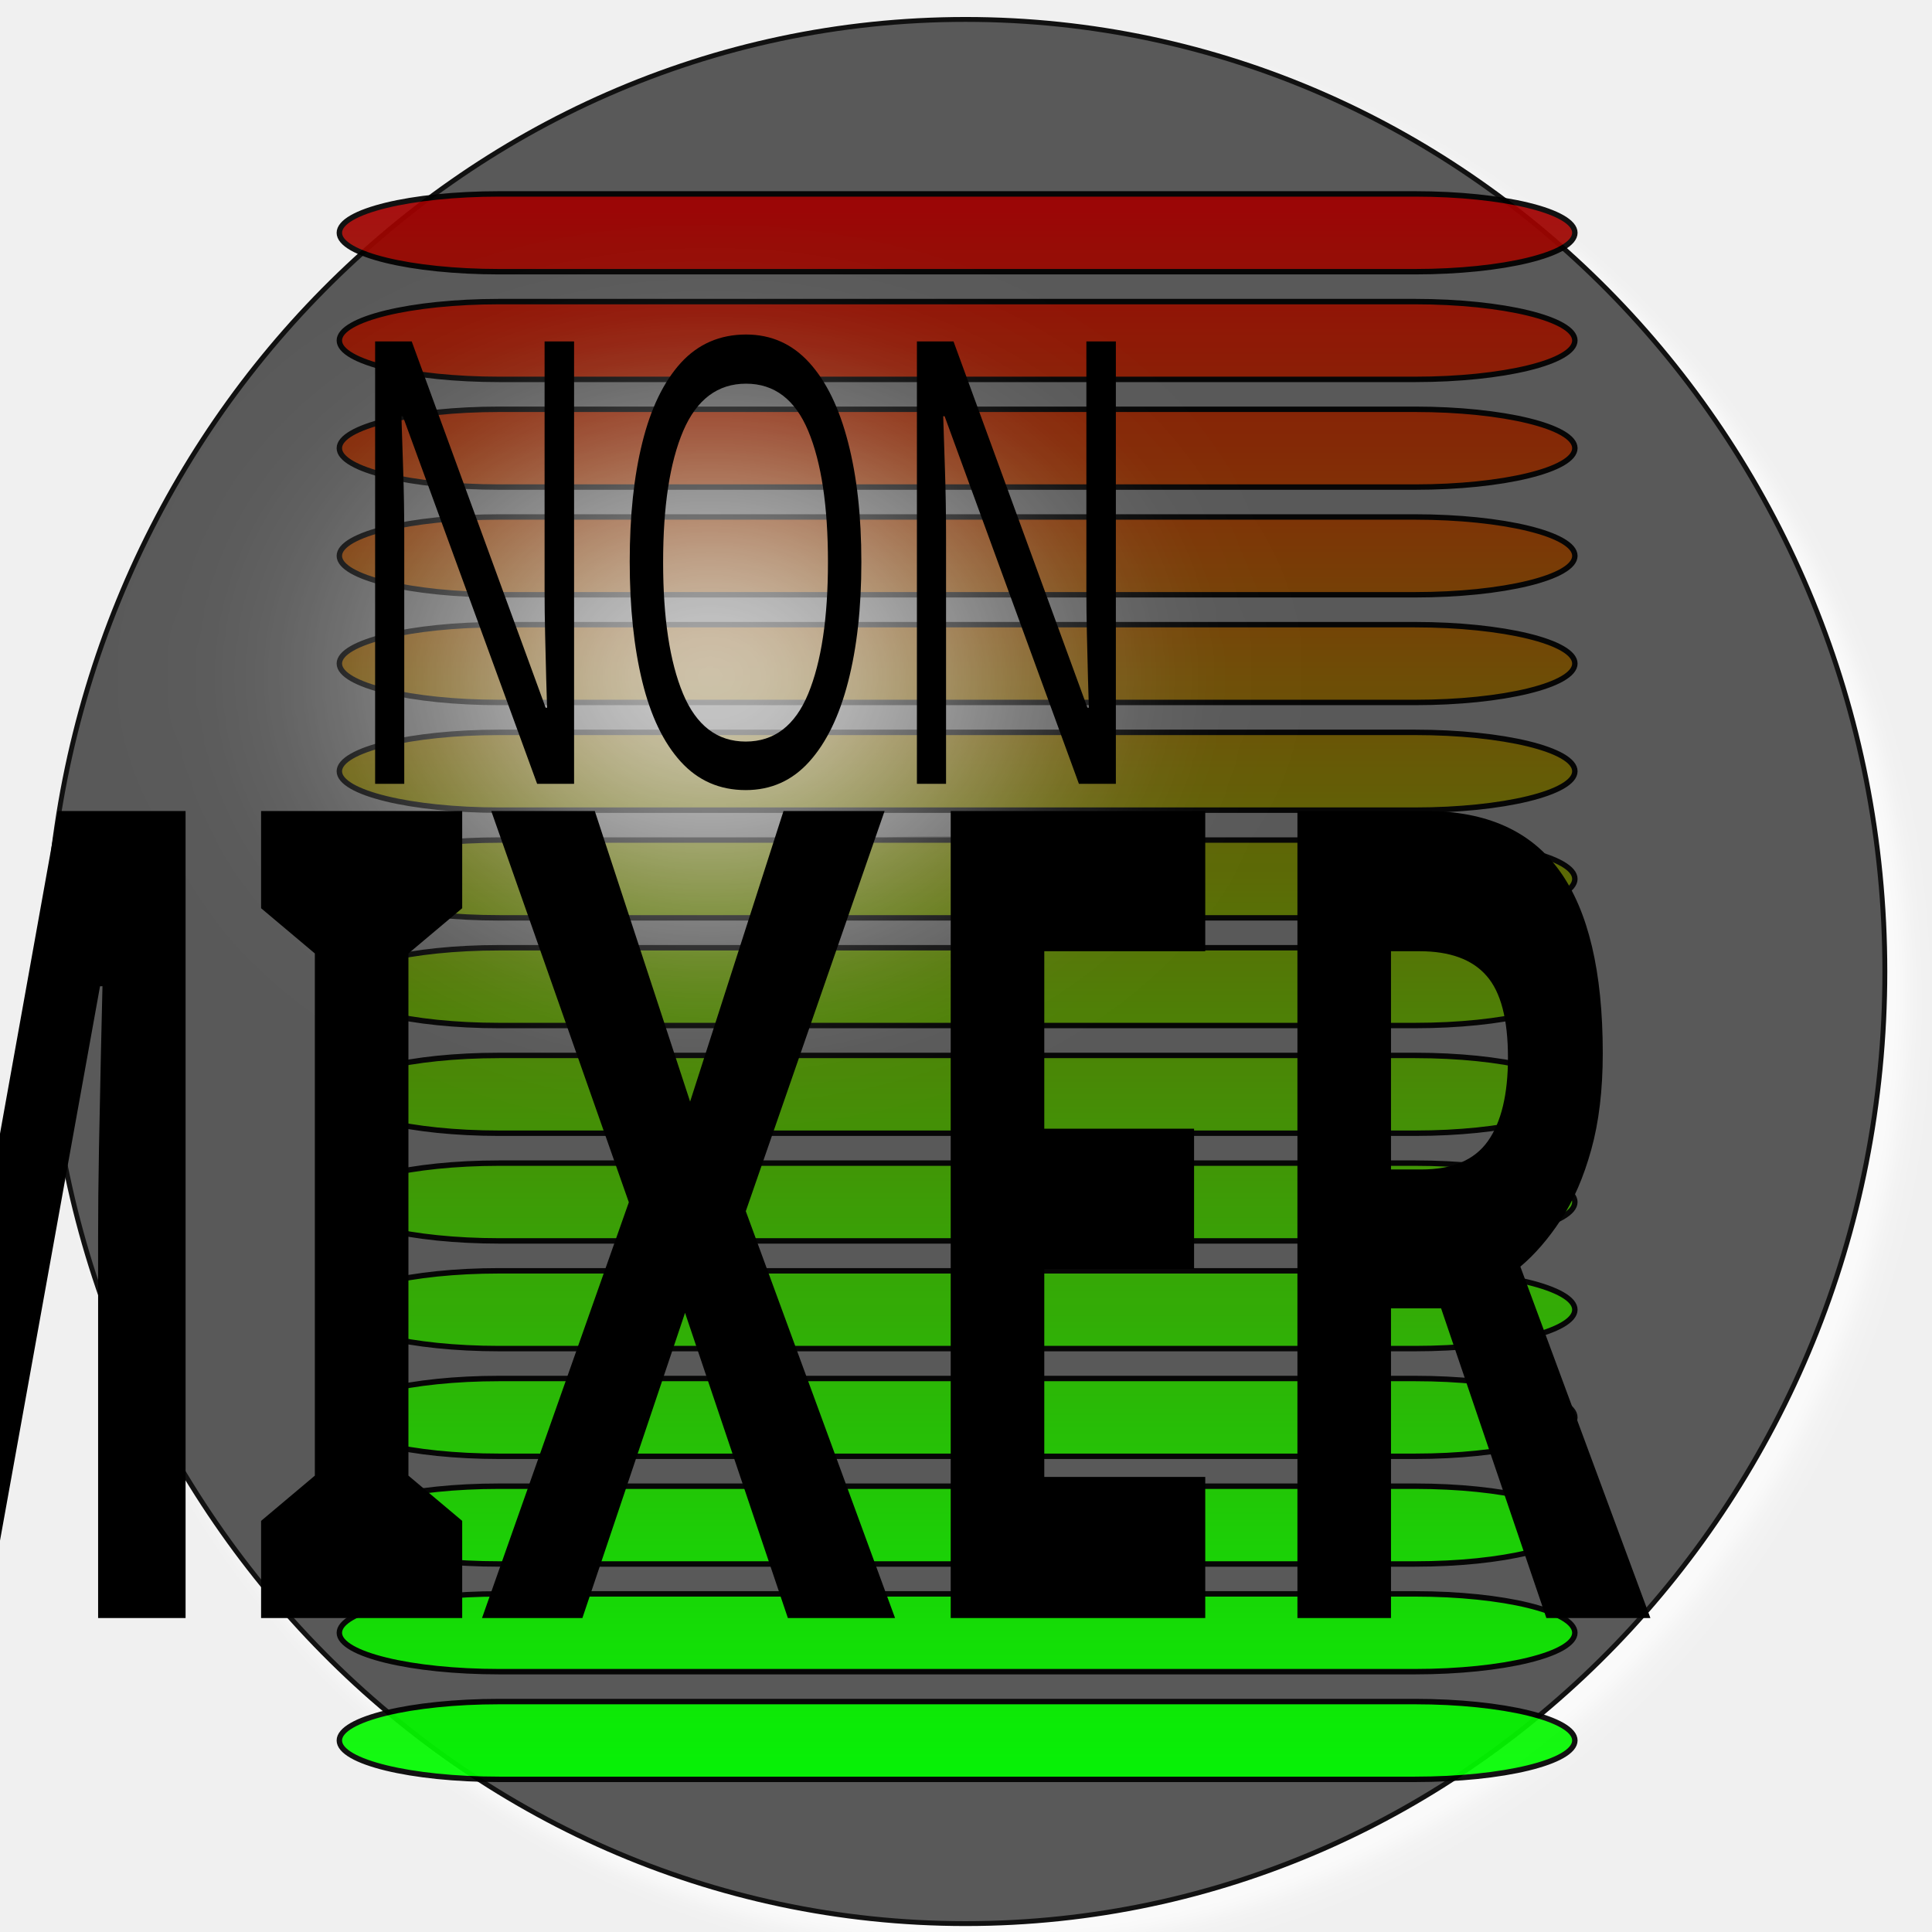
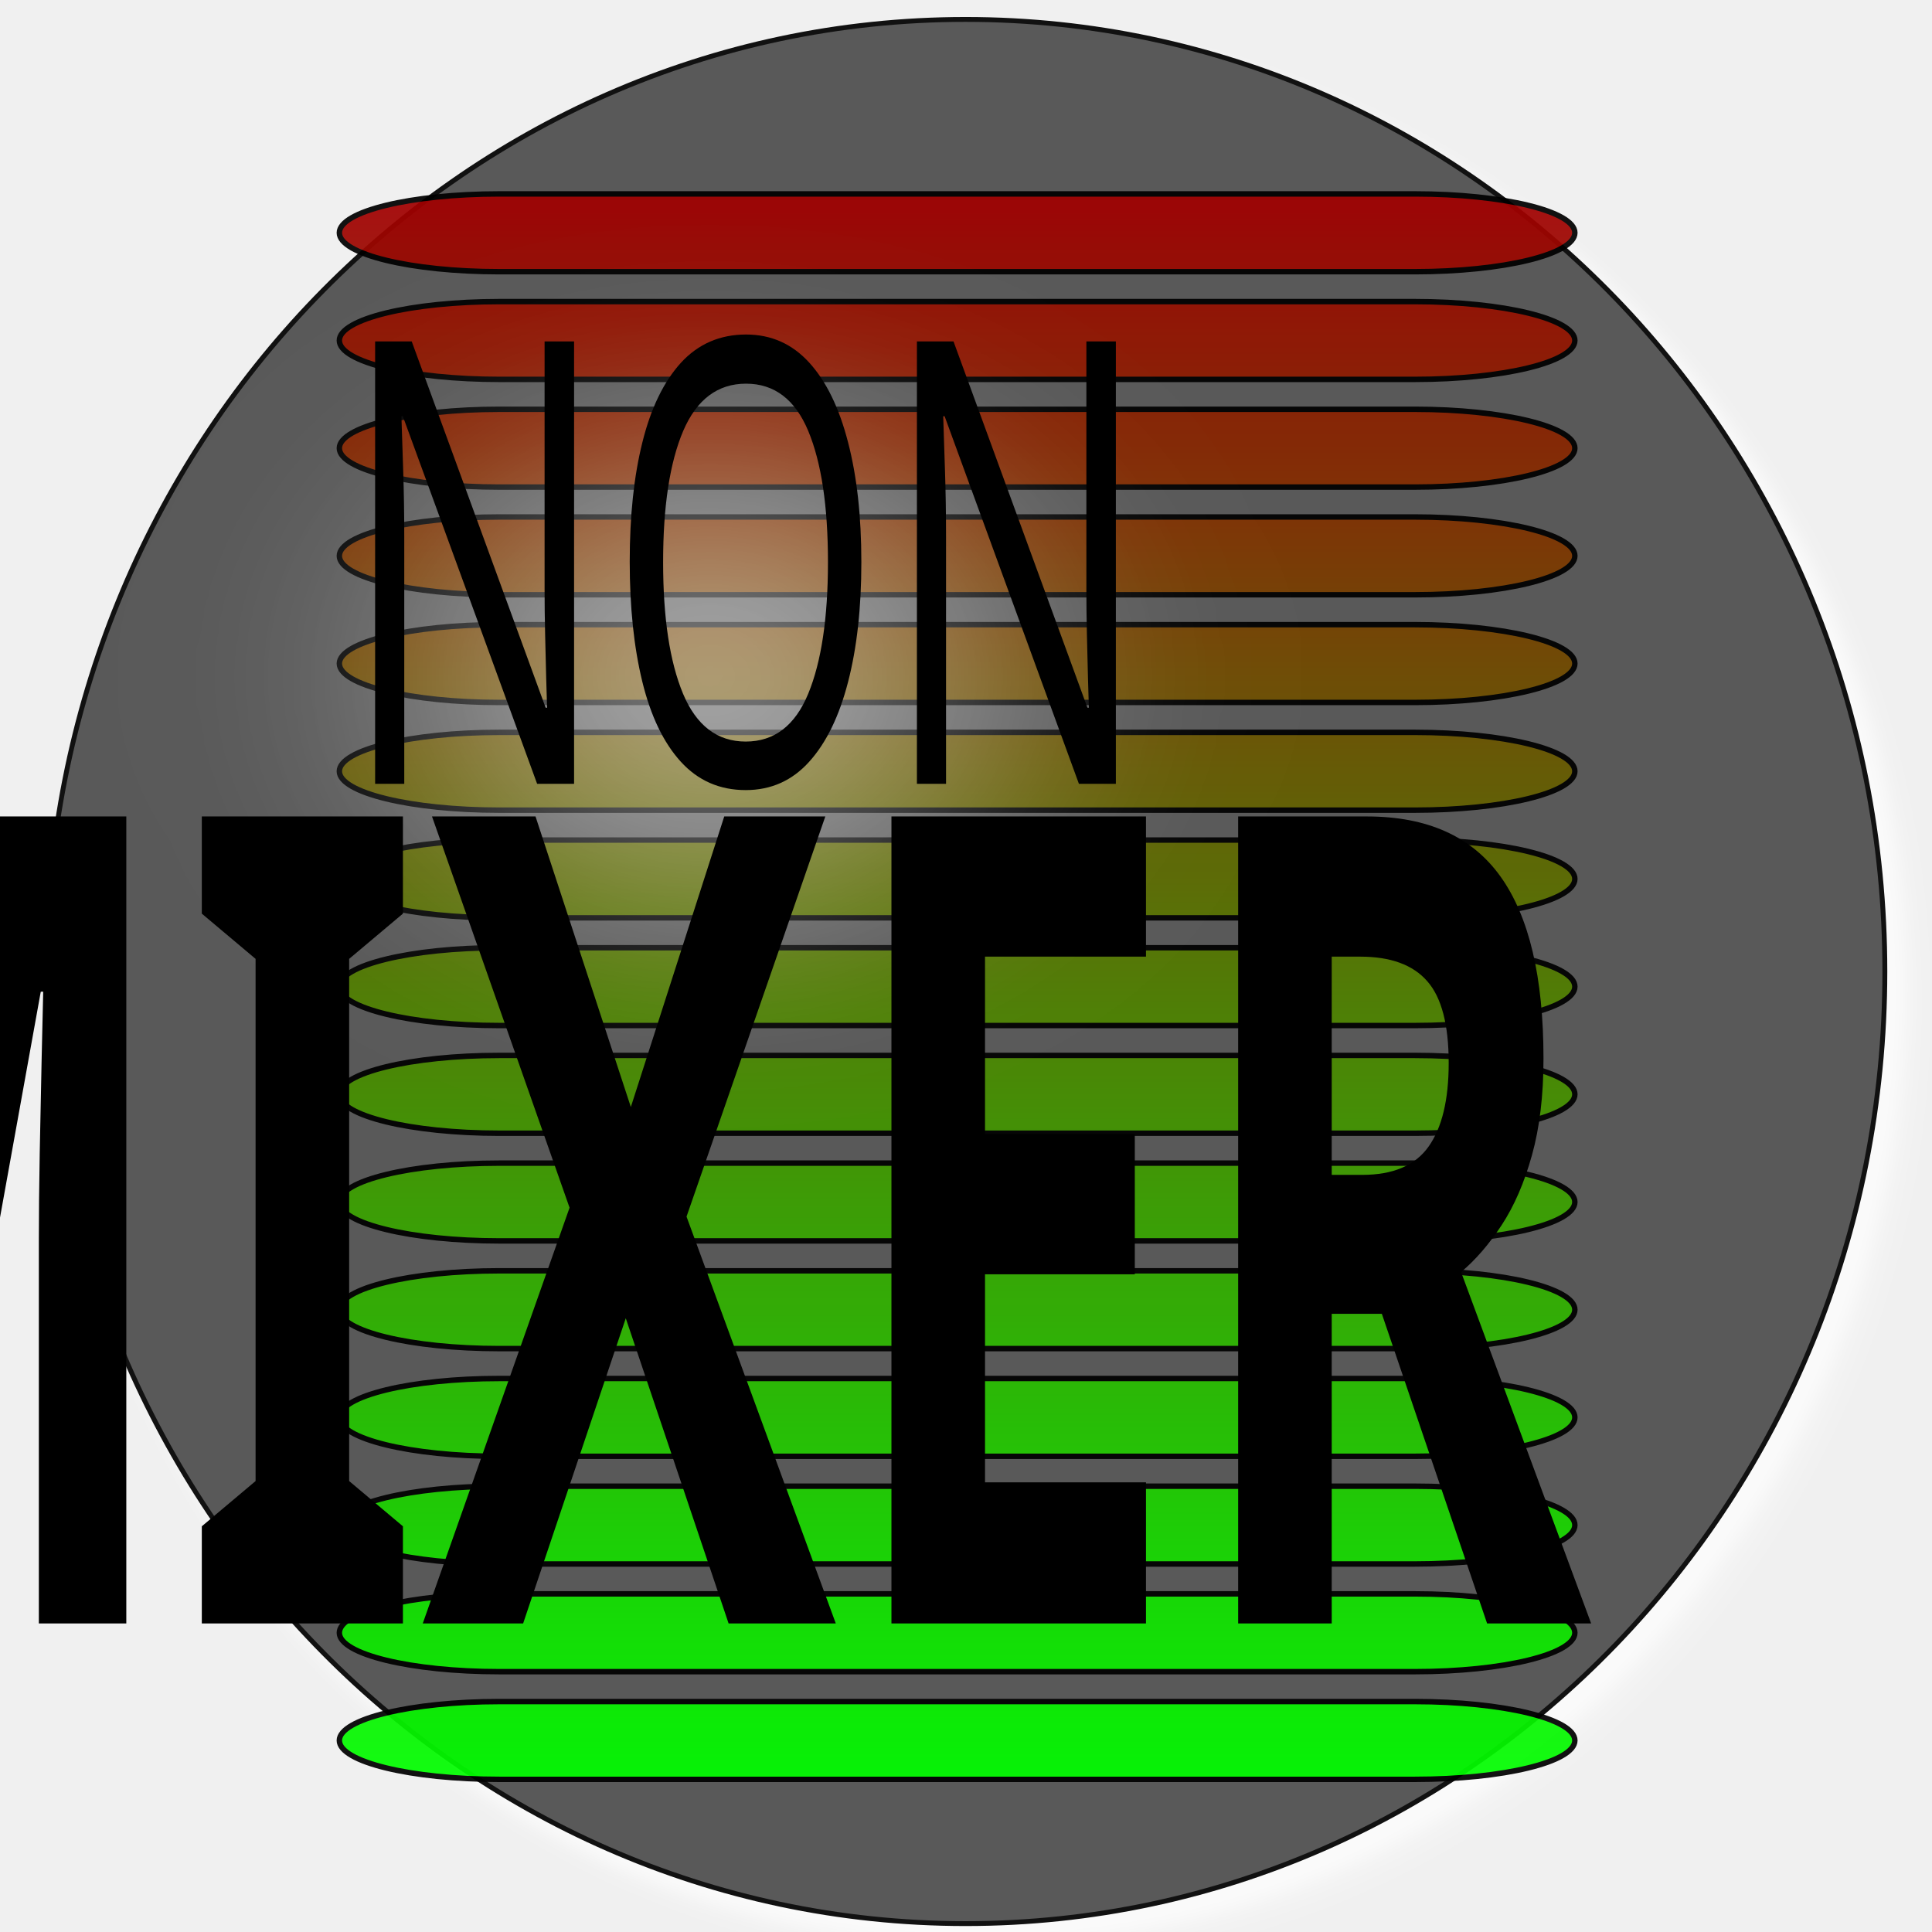
<svg xmlns="http://www.w3.org/2000/svg" xmlns:xlink="http://www.w3.org/1999/xlink" width="128" height="128" id="svg2" version="1.1">
  <defs id="defs4">
    <linearGradient id="linearGradient6500">
      <stop style="stop-color:#ffffff;stop-opacity:1;" offset="0" id="stop6502" />
      <stop style="stop-color:#ffffff;stop-opacity:0;" offset="1" id="stop6504" />
    </linearGradient>
    <linearGradient id="linearGradient6116">
      <stop style="stop-color:#a00000;stop-opacity:1;" offset="0" id="stop6118" />
      <stop style="stop-color:#00ff00;stop-opacity:1;" offset="1" id="stop6120" />
    </linearGradient>
    <filter id="filter2858" x="0" width="1" y="0" height="1" color-interpolation-filters="sRGB">
      <feColorMatrix id="feColorMatrix2860" type="luminanceToAlpha" result="result2" />
      <feComposite id="feComposite2862" in2="SourceGraphic" operator="arithmetic" in="result2" k3="2" result="result4" k1="0" k2="0" k4="0" />
      <feBlend id="feBlend2864" in2="result2" in="result4" mode="multiply" result="result3" />
      <feComposite id="feComposite2866" in2="SourceGraphic" operator="in" in="result3" />
    </filter>
    <linearGradient xlink:href="#linearGradient6116" id="linearGradient6126" x1="432.345" y1="197.173" x2="432.345" y2="544.389" gradientUnits="userSpaceOnUse" />
    <linearGradient xlink:href="#linearGradient6116" id="linearGradient6232" gradientUnits="userSpaceOnUse" x1="432.345" y1="197.173" x2="432.345" y2="544.389" />
    <linearGradient xlink:href="#linearGradient6116" id="linearGradient6234" gradientUnits="userSpaceOnUse" x1="432.345" y1="197.173" x2="432.345" y2="544.389" />
    <linearGradient xlink:href="#linearGradient6116" id="linearGradient6236" gradientUnits="userSpaceOnUse" x1="432.345" y1="197.173" x2="432.345" y2="544.389" />
    <linearGradient xlink:href="#linearGradient6116" id="linearGradient6238" gradientUnits="userSpaceOnUse" x1="432.345" y1="197.173" x2="432.345" y2="544.389" />
    <linearGradient xlink:href="#linearGradient6116" id="linearGradient6240" gradientUnits="userSpaceOnUse" x1="432.345" y1="197.173" x2="432.345" y2="544.389" />
    <linearGradient xlink:href="#linearGradient6116" id="linearGradient6242" gradientUnits="userSpaceOnUse" x1="432.345" y1="197.173" x2="432.345" y2="544.389" />
    <linearGradient xlink:href="#linearGradient6116" id="linearGradient6244" gradientUnits="userSpaceOnUse" x1="432.345" y1="197.173" x2="432.345" y2="544.389" />
    <linearGradient xlink:href="#linearGradient6116" id="linearGradient6246" gradientUnits="userSpaceOnUse" x1="432.345" y1="197.173" x2="432.345" y2="544.389" />
    <linearGradient xlink:href="#linearGradient6116" id="linearGradient6248" gradientUnits="userSpaceOnUse" x1="432.345" y1="197.173" x2="432.345" y2="544.389" />
    <linearGradient xlink:href="#linearGradient6116" id="linearGradient6250" gradientUnits="userSpaceOnUse" x1="432.345" y1="197.173" x2="432.345" y2="544.389" />
    <linearGradient xlink:href="#linearGradient6116" id="linearGradient6252" gradientUnits="userSpaceOnUse" x1="432.345" y1="197.173" x2="432.345" y2="544.389" />
    <linearGradient xlink:href="#linearGradient6116" id="linearGradient6254" gradientUnits="userSpaceOnUse" x1="432.345" y1="197.173" x2="432.345" y2="544.389" />
    <linearGradient xlink:href="#linearGradient6116" id="linearGradient6256" gradientUnits="userSpaceOnUse" x1="432.345" y1="197.173" x2="432.345" y2="544.389" />
    <linearGradient xlink:href="#linearGradient6116" id="linearGradient6258" gradientUnits="userSpaceOnUse" x1="432.345" y1="197.173" x2="432.345" y2="544.389" />
    <linearGradient xlink:href="#linearGradient6116" id="linearGradient6260" gradientUnits="userSpaceOnUse" x1="432.345" y1="197.173" x2="432.345" y2="544.389" />
    <filter id="filter6362" width="1.5" height="1.5" x="-0.25" y="-0.25" color-interpolation-filters="sRGB">
      <feGaussianBlur id="feGaussianBlur6364" in="SourceAlpha" stdDeviation="2" result="blur" />
      <feColorMatrix id="feColorMatrix6366" result="bluralpha" type="matrix" values="-1 0 0 0 1 0 -1 0 0 1 0 0 -1 0 1 0 0 0 0.5 0 " />
      <feOffset id="feOffset6368" in="bluralpha" dx="4" dy="4" result="offsetBlur" />
      <feMerge id="feMerge6370" result="fbSourceGraphic">
        <feMergeNode id="feMergeNode6372" in="offsetBlur" />
        <feMergeNode id="feMergeNode6374" in="SourceGraphic" />
      </feMerge>
      <feColorMatrix result="fbSourceGraphicAlpha" in="fbSourceGraphic" values="0 0 0 -1 0 0 0 0 -1 0 0 0 0 -1 0 0 0 0 1 0" id="feColorMatrix6376" />
      <feGaussianBlur id="feGaussianBlur6378" in="fbSourceGraphicAlpha" stdDeviation="2" result="blur" />
      <feColorMatrix id="feColorMatrix6380" result="bluralpha" type="matrix" values="-1 0 0 0 1 0 -1 0 0 1 0 0 -1 0 1 0 0 0 0.5 0 " />
      <feOffset id="feOffset6382" in="bluralpha" dx="4" dy="4" result="offsetBlur" />
      <feMerge id="feMerge6384">
        <feMergeNode id="feMergeNode6386" in="offsetBlur" />
        <feMergeNode id="feMergeNode6388" in="fbSourceGraphic" />
      </feMerge>
    </filter>
    <radialGradient xlink:href="#linearGradient6500" id="radialGradient6506" cx="351.533" cy="315.456" fx="351.533" fy="315.456" r="160.204" gradientTransform="matrix(1,0,0,1.192315,0,-60.66692)" gradientUnits="userSpaceOnUse" />
    <filter id="filter6514" x="-0.262" width="1.525" y="-0.22" height="1.44" color-interpolation-filters="sRGB">
      <feGaussianBlur stdDeviation="34.896" id="feGaussianBlur6516" />
    </filter>
  </defs>
  <g id="layer1" transform="translate(0,-924.3622)">
    <g transform="matrix(0.7429145,1.3681905e-6,-2.5135322e-6,1.327534,5.6617776e-4,5.955735)" style="font-size:41.489px;font-style:normal;font-variant:normal;font-weight:bold;font-stretch:normal;text-align:center;line-height:100%;writing-mode:lr-tb;text-anchor:middle;fill:#000000;fill-opacity:1;stroke:none;filter:url(#filter2858);font-family:Westminster;-inkscape-font-specification:Westminster Medium" id="text2838" />
    <flowRoot xml:space="preserve" id="flowRoot2850" style="font-size:56px;font-style:normal;font-variant:normal;font-weight:bold;font-stretch:normal;text-align:center;line-height:100%;writing-mode:lr-tb;text-anchor:middle;fill:#000000;fill-opacity:1;stroke:none;font-family:Westminster;-inkscape-font-specification:Westminster Medium">
      <flowRegion id="flowRegion2852">
        <rect id="rect2854" width="144.286" height="312.143" x="441.429" y="234.505" />
      </flowRegion>
      <flowPara id="flowPara2856" />
    </flowRoot>
-     <path style="opacity:0.929;fill:#ffffff;fill-opacity:1;stroke:#000000;stroke-width:1.2;stroke-linecap:square;stroke-linejoin:bevel;stroke-miterlimit:4;stroke-opacity:1;stroke-dasharray:none;stroke-dashoffset:0" id="path6508" d="m 383.858,282.121 a 12.627,0.505 0 1 1 -25.254,0 12.627,0.505 0 1 1 25.254,0 z" transform="matrix(0.3001244,0,0,0.3001244,-49.06603,895.4161)" />
-     <path style="opacity:0.929;fill:#4d4d4d;fill-opacity:1;stroke:#000000;stroke-width:1.2;stroke-linecap:square;stroke-linejoin:bevel;stroke-miterlimit:4;stroke-opacity:1;stroke-dasharray:none;stroke-dashoffset:0;filter:url(#filter6362)" id="path6360" d="m 631.345,343.74 a 226.779,234.86 0 1 1 -453.558,0 226.779,234.86 0 1 1 453.558,0 z" transform="matrix(0.268579,0,0,0.268579,-44.68929,896.4064)" />
+     <path style="opacity:0.929;fill:#ffffff;fill-opacity:1;stroke:#000000;stroke-width:1.2;stroke-linecap:square;stroke-linejoin:bevel;stroke-miterlimit:4;stroke-opacity:1;stroke-dasharray:none;stroke-dashoffset:0" id="path6508" d="m 383.858,282.121 c 0,0.279 -5.653,0.505 -12.627,0.505 -6.974,0 -12.627,-0.226 -12.627,-0.505 0,-0.279 5.653,-0.505 12.627,-0.505 6.974,0 12.627,0.226 12.627,0.505 z" transform="matrix(0.3001244,0,0,0.3001244,-49.06603,895.4161)" />
+     <path style="opacity:0.929;fill:#4d4d4d;fill-opacity:1;stroke:#000000;stroke-width:1.2;stroke-linecap:square;stroke-linejoin:bevel;stroke-miterlimit:4;stroke-opacity:1;stroke-dasharray:none;stroke-dashoffset:0;filter:url(#filter6362)" id="path6360" d="m 631.345,343.74 c 0,129.71 -101.533,234.86 -226.779,234.86 -125.247,0 -226.779,-105.151 -226.779,-234.86 0,-129.71 101.533,-234.86 226.779,-234.86 125.247,0 226.779,105.151 226.779,234.86 z" transform="matrix(0.268579,0,0,0.268579,-44.68929,896.4064)" />
    <g id="g6215" transform="matrix(0.3001244,0,0,0.3001244,-66.34681,879.0448)">
      <rect ry="57.218" rx="35.319" y="265.118" x="295.975" height="17.173" width="272.741" id="rect5625-94" style="opacity:0.929;fill:url(#linearGradient6232);fill-opacity:1;stroke:#000000;stroke-width:1.2;stroke-miterlimit:4;stroke-opacity:1;stroke-dasharray:none" />
      <rect ry="57.218" rx="35.319" y="241.346" x="295.975" height="17.173" width="272.741" id="rect5625-1" style="opacity:0.929;fill:url(#linearGradient6234);fill-opacity:1;stroke:#000000;stroke-width:1.2;stroke-miterlimit:4;stroke-opacity:1;stroke-dasharray:none" />
      <rect ry="57.218" rx="35.319" y="217.573" x="295.975" height="17.173" width="272.741" id="rect5625-3" style="opacity:0.929;fill:url(#linearGradient6236);fill-opacity:1;stroke:#000000;stroke-width:1.2;stroke-miterlimit:4;stroke-opacity:1;stroke-dasharray:none" />
      <rect ry="57.218" rx="35.319" y="193.801" x="295.975" height="17.173" width="272.741" id="rect5625-34" style="opacity:0.929;fill:url(#linearGradient6238);fill-opacity:1;stroke:#000000;stroke-width:1.2;stroke-miterlimit:4;stroke-opacity:1;stroke-dasharray:none" />
      <rect ry="57.218" rx="35.319" y="312.664" x="295.975" height="17.173" width="272.741" id="rect5625-5" style="opacity:0.929;fill:url(#linearGradient6240);fill-opacity:1;stroke:#000000;stroke-width:1.2;stroke-miterlimit:4;stroke-opacity:1;stroke-dasharray:none" />
      <rect ry="57.218" rx="35.319" y="383.981" x="295.975" height="17.173" width="272.741" id="rect5625-2" style="opacity:0.929;fill:url(#linearGradient6242);fill-opacity:1;stroke:#000000;stroke-width:1.2;stroke-miterlimit:4;stroke-opacity:1;stroke-dasharray:none" />
      <rect ry="57.218" rx="35.319" y="360.209" x="295.975" height="17.173" width="272.741" id="rect5625-92" style="opacity:0.929;fill:url(#linearGradient6244);fill-opacity:1;stroke:#000000;stroke-width:1.2;stroke-miterlimit:4;stroke-opacity:1;stroke-dasharray:none" />
      <rect ry="57.218" rx="35.319" y="407.754" x="295.975" height="17.173" width="272.741" id="rect5625-12" style="opacity:0.929;fill:url(#linearGradient6246);fill-opacity:1;stroke:#000000;stroke-width:1.2;stroke-miterlimit:4;stroke-opacity:1;stroke-dasharray:none" />
      <rect ry="57.218" rx="35.319" y="455.299" x="295.975" height="17.173" width="272.741" id="rect5625-7" style="opacity:0.929;fill:url(#linearGradient6248);fill-opacity:1;stroke:#000000;stroke-width:1.2;stroke-miterlimit:4;stroke-opacity:1;stroke-dasharray:none" />
      <rect ry="57.218" rx="35.319" y="526.617" x="295.975" height="17.173" width="272.741" id="rect5625-37" style="opacity:0.929;fill:url(#linearGradient6250);fill-opacity:1;stroke:#000000;stroke-width:1.2;stroke-miterlimit:4;stroke-opacity:1;stroke-dasharray:none" />
      <rect ry="57.218" rx="35.319" y="502.844" x="295.975" height="17.173" width="272.741" id="rect5625-23" style="opacity:0.929;fill:url(#linearGradient6252);fill-opacity:1;stroke:#000000;stroke-width:1.2;stroke-miterlimit:4;stroke-opacity:1;stroke-dasharray:none" />
      <rect ry="57.218" rx="35.319" y="479.072" x="295.975" height="17.173" width="272.741" id="rect5625-53" style="opacity:0.929;fill:url(#linearGradient6254);fill-opacity:1;stroke:#000000;stroke-width:1.2;stroke-miterlimit:4;stroke-opacity:1;stroke-dasharray:none" />
      <rect ry="57.218" rx="35.319" y="431.526" x="295.975" height="17.173" width="272.741" id="rect5625-8" style="opacity:0.929;fill:url(#linearGradient6256);fill-opacity:1;stroke:#000000;stroke-width:1.2;stroke-miterlimit:4;stroke-opacity:1;stroke-dasharray:none" />
      <rect ry="57.218" rx="35.319" y="336.436" x="295.975" height="17.173" width="272.741" id="rect5625-36" style="opacity:0.929;fill:url(#linearGradient6258);fill-opacity:1;stroke:#000000;stroke-width:1.2;stroke-miterlimit:4;stroke-opacity:1;stroke-dasharray:none" />
      <rect ry="57.218" rx="35.319" y="288.891" x="295.975" height="17.173" width="272.741" id="rect5625-35" style="opacity:0.929;fill:url(#linearGradient6260);fill-opacity:1;stroke:#000000;stroke-width:1.2;stroke-miterlimit:4;stroke-opacity:1;stroke-dasharray:none" />
    </g>
-     <path style="opacity:0.855;fill:url(#radialGradient6506);fill-opacity:1;stroke:none;filter:url(#filter6514)" id="path6480" d="m 511.137,315.456 a 159.604,190.414 0 1 1 -319.208,0 159.604,190.414 0 1 1 319.208,0 z" transform="matrix(0.1786957,0,0,0.1217558,-15.77816,930.7647)" />
-     <text xml:space="preserve" style="font-size:43.102px;font-style:normal;font-variant:normal;font-weight:bold;font-stretch:normal;text-align:center;line-height:100%;writing-mode:lr-tb;text-anchor:middle;fill:#000000;fill-opacity:1;stroke:none;font-family:Westminster;-inkscape-font-specification:Westminster Medium" x="86.536" y="763.608" id="text3222" transform="scale(0.740242,1.35091)">
-       <tspan id="tspan3224" x="86.536" y="763.608" style="font-size:55.416px">MIXER</tspan>
+     <path style="opacity:0.565;fill:url(#radialGradient6506);fill-opacity:1;stroke:none;filter:url(#filter6514)" id="path6480" d="m 511.137,315.456 c 0,105.163 -71.457,190.414 -159.604,190.414 -88.147,0 -159.604,-85.251 -159.604,-190.414 0,-105.163 71.457,-190.414 159.604,-190.414 88.147,0 159.604,85.251 159.604,190.414 z" transform="matrix(0.1786957,0,0,0.1217558,-15.77816,930.7647)" />
+     <text xml:space="preserve" style="font-size:43.102px;font-style:normal;font-variant:normal;font-weight:bold;font-stretch:normal;text-align:center;line-height:100%;writing-mode:lr-tb;text-anchor:middle;fill:#000000;fill-opacity:1;stroke:none;font-family:Westminster;-inkscape-font-specification:Westminster Medium" x="81.229" y="763.872" id="text3222" transform="scale(0.740242,1.35091)">
+       <tspan id="tspan3224" x="81.229" y="763.872" style="font-size:55.416px">MIXER</tspan>
    </text>
    <text xml:space="preserve" style="font-size:30.927px;font-style:normal;font-variant:normal;font-weight:normal;font-stretch:normal;text-align:center;line-height:100%;writing-mode:lr-tb;text-anchor:middle;fill:#000000;fill-opacity:1;stroke:none;font-family:CType;-inkscape-font-specification:CType" x="85.678" y="735.352" id="text2834" transform="scale(0.7532075,1.327655)">
      <tspan id="tspan2836" x="85.678" y="735.352">NON</tspan>
    </text>
  </g>
</svg>
